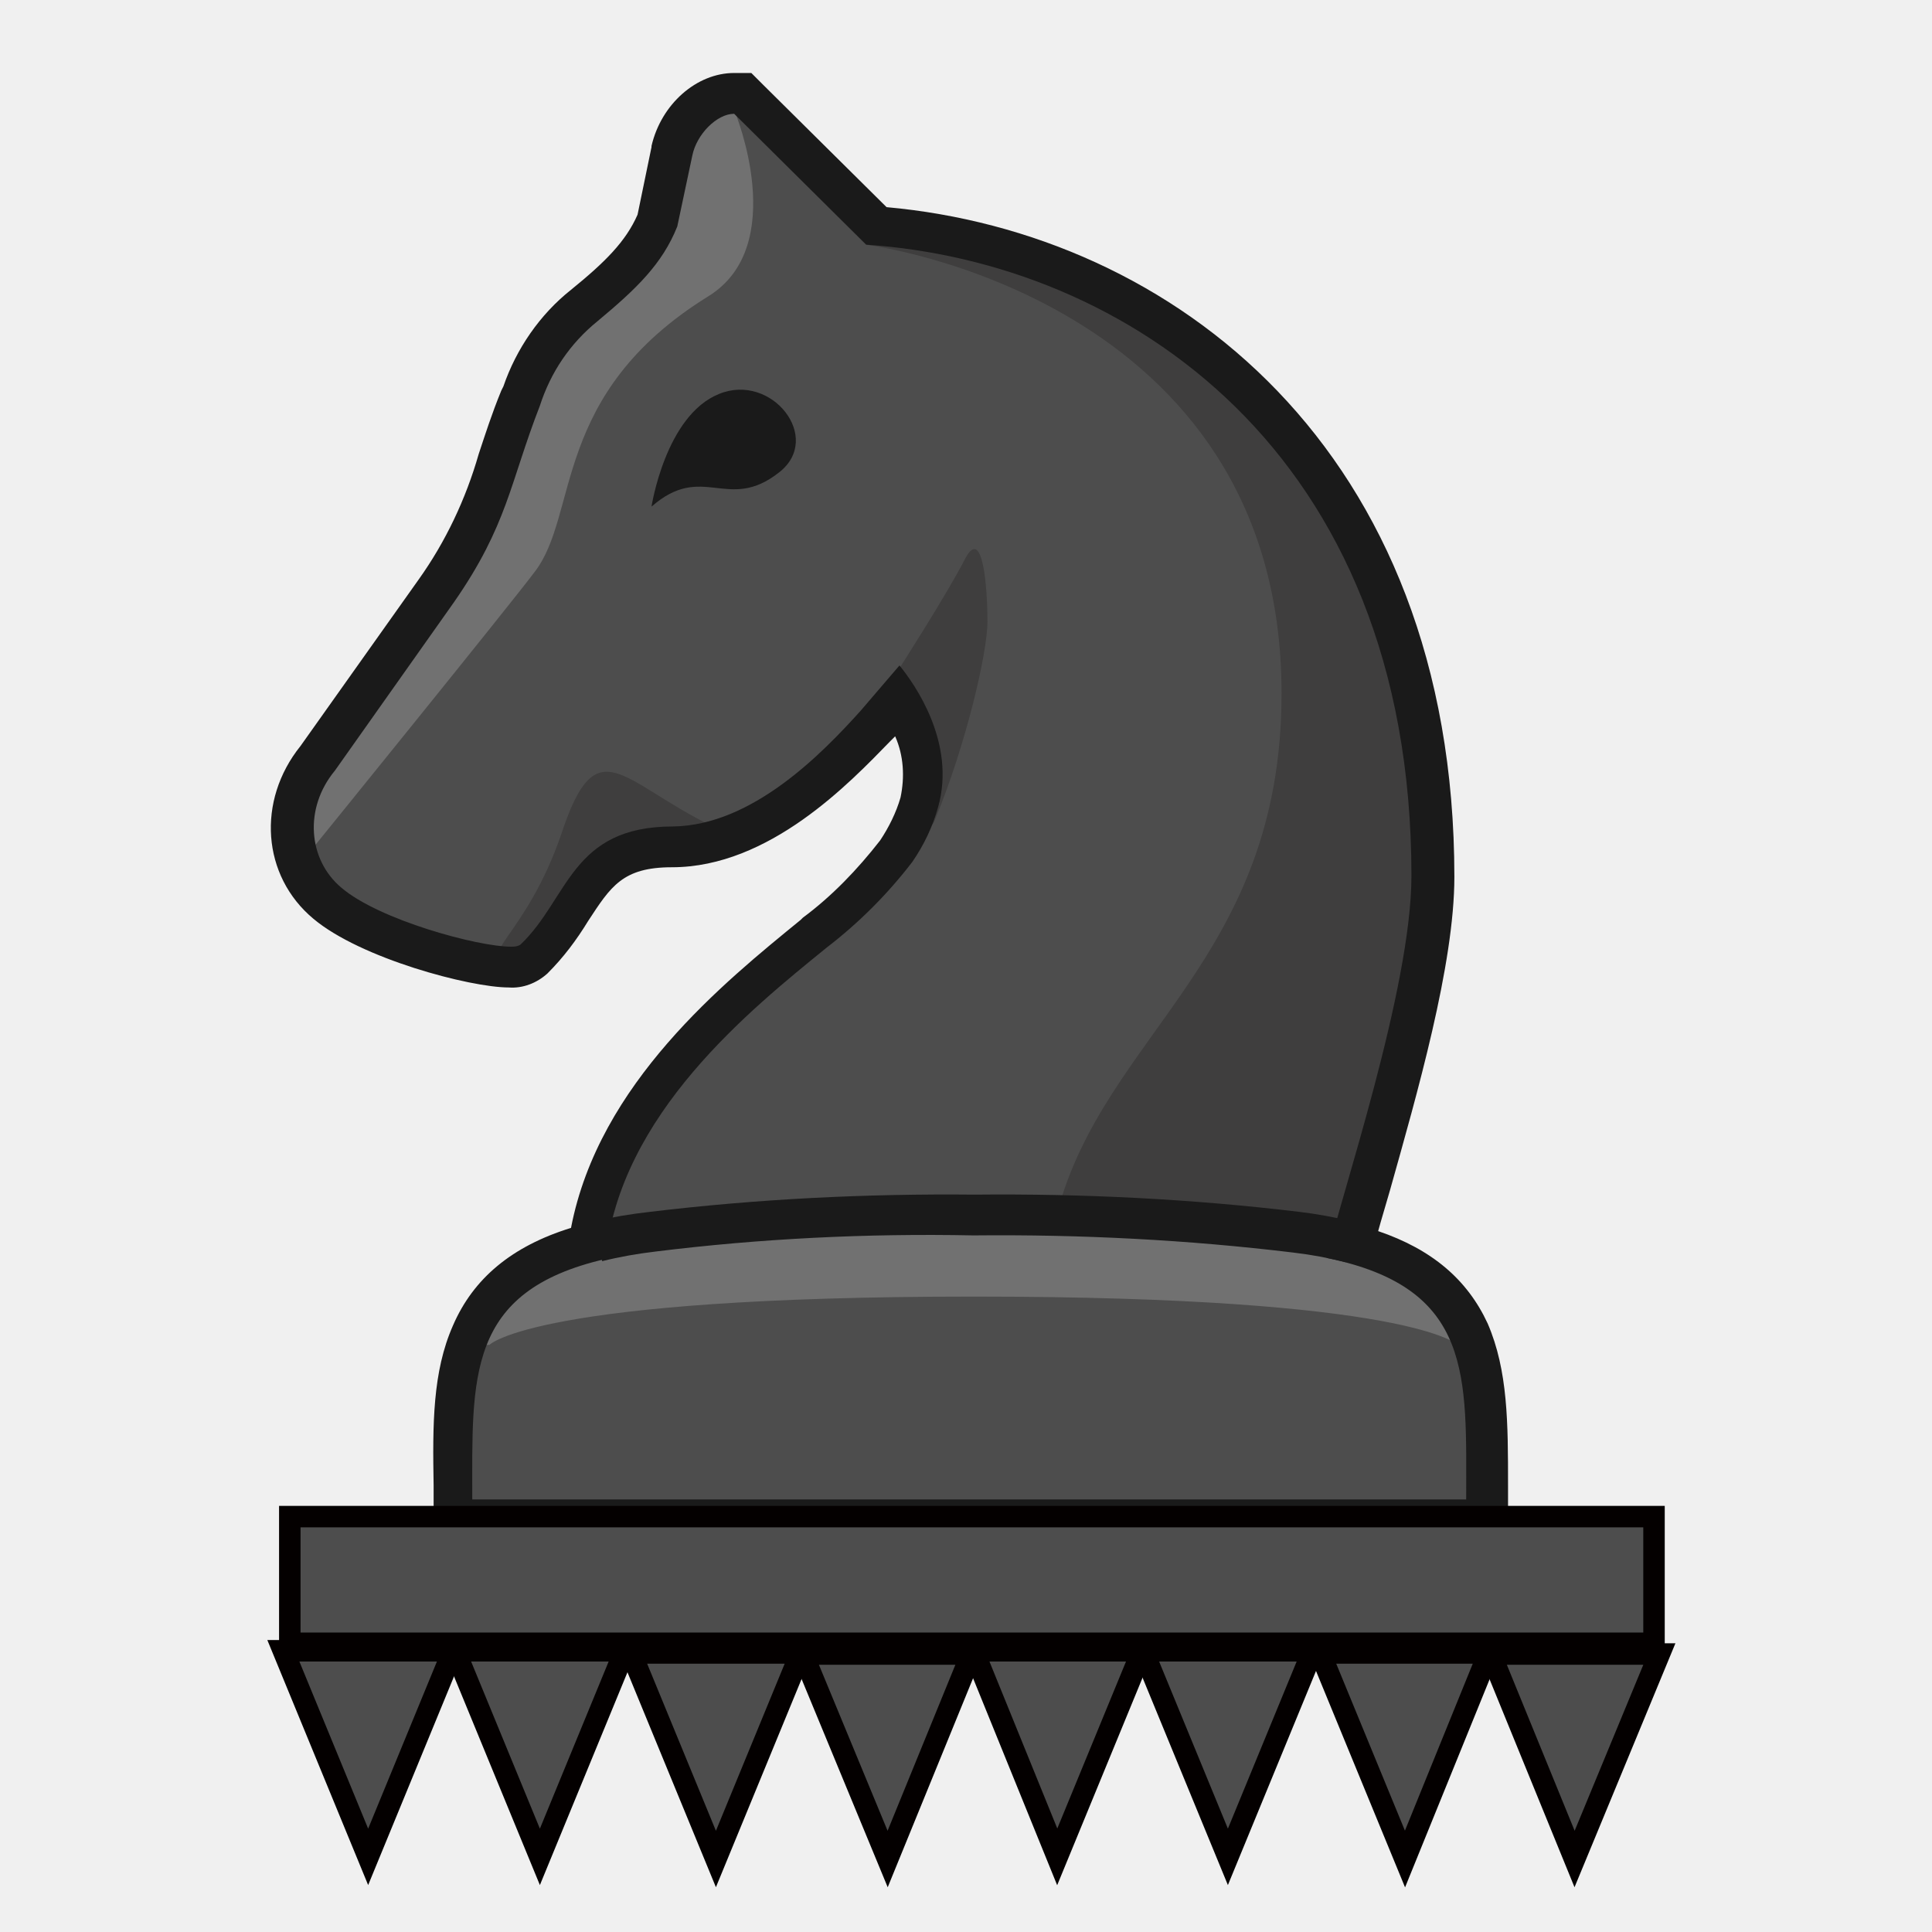
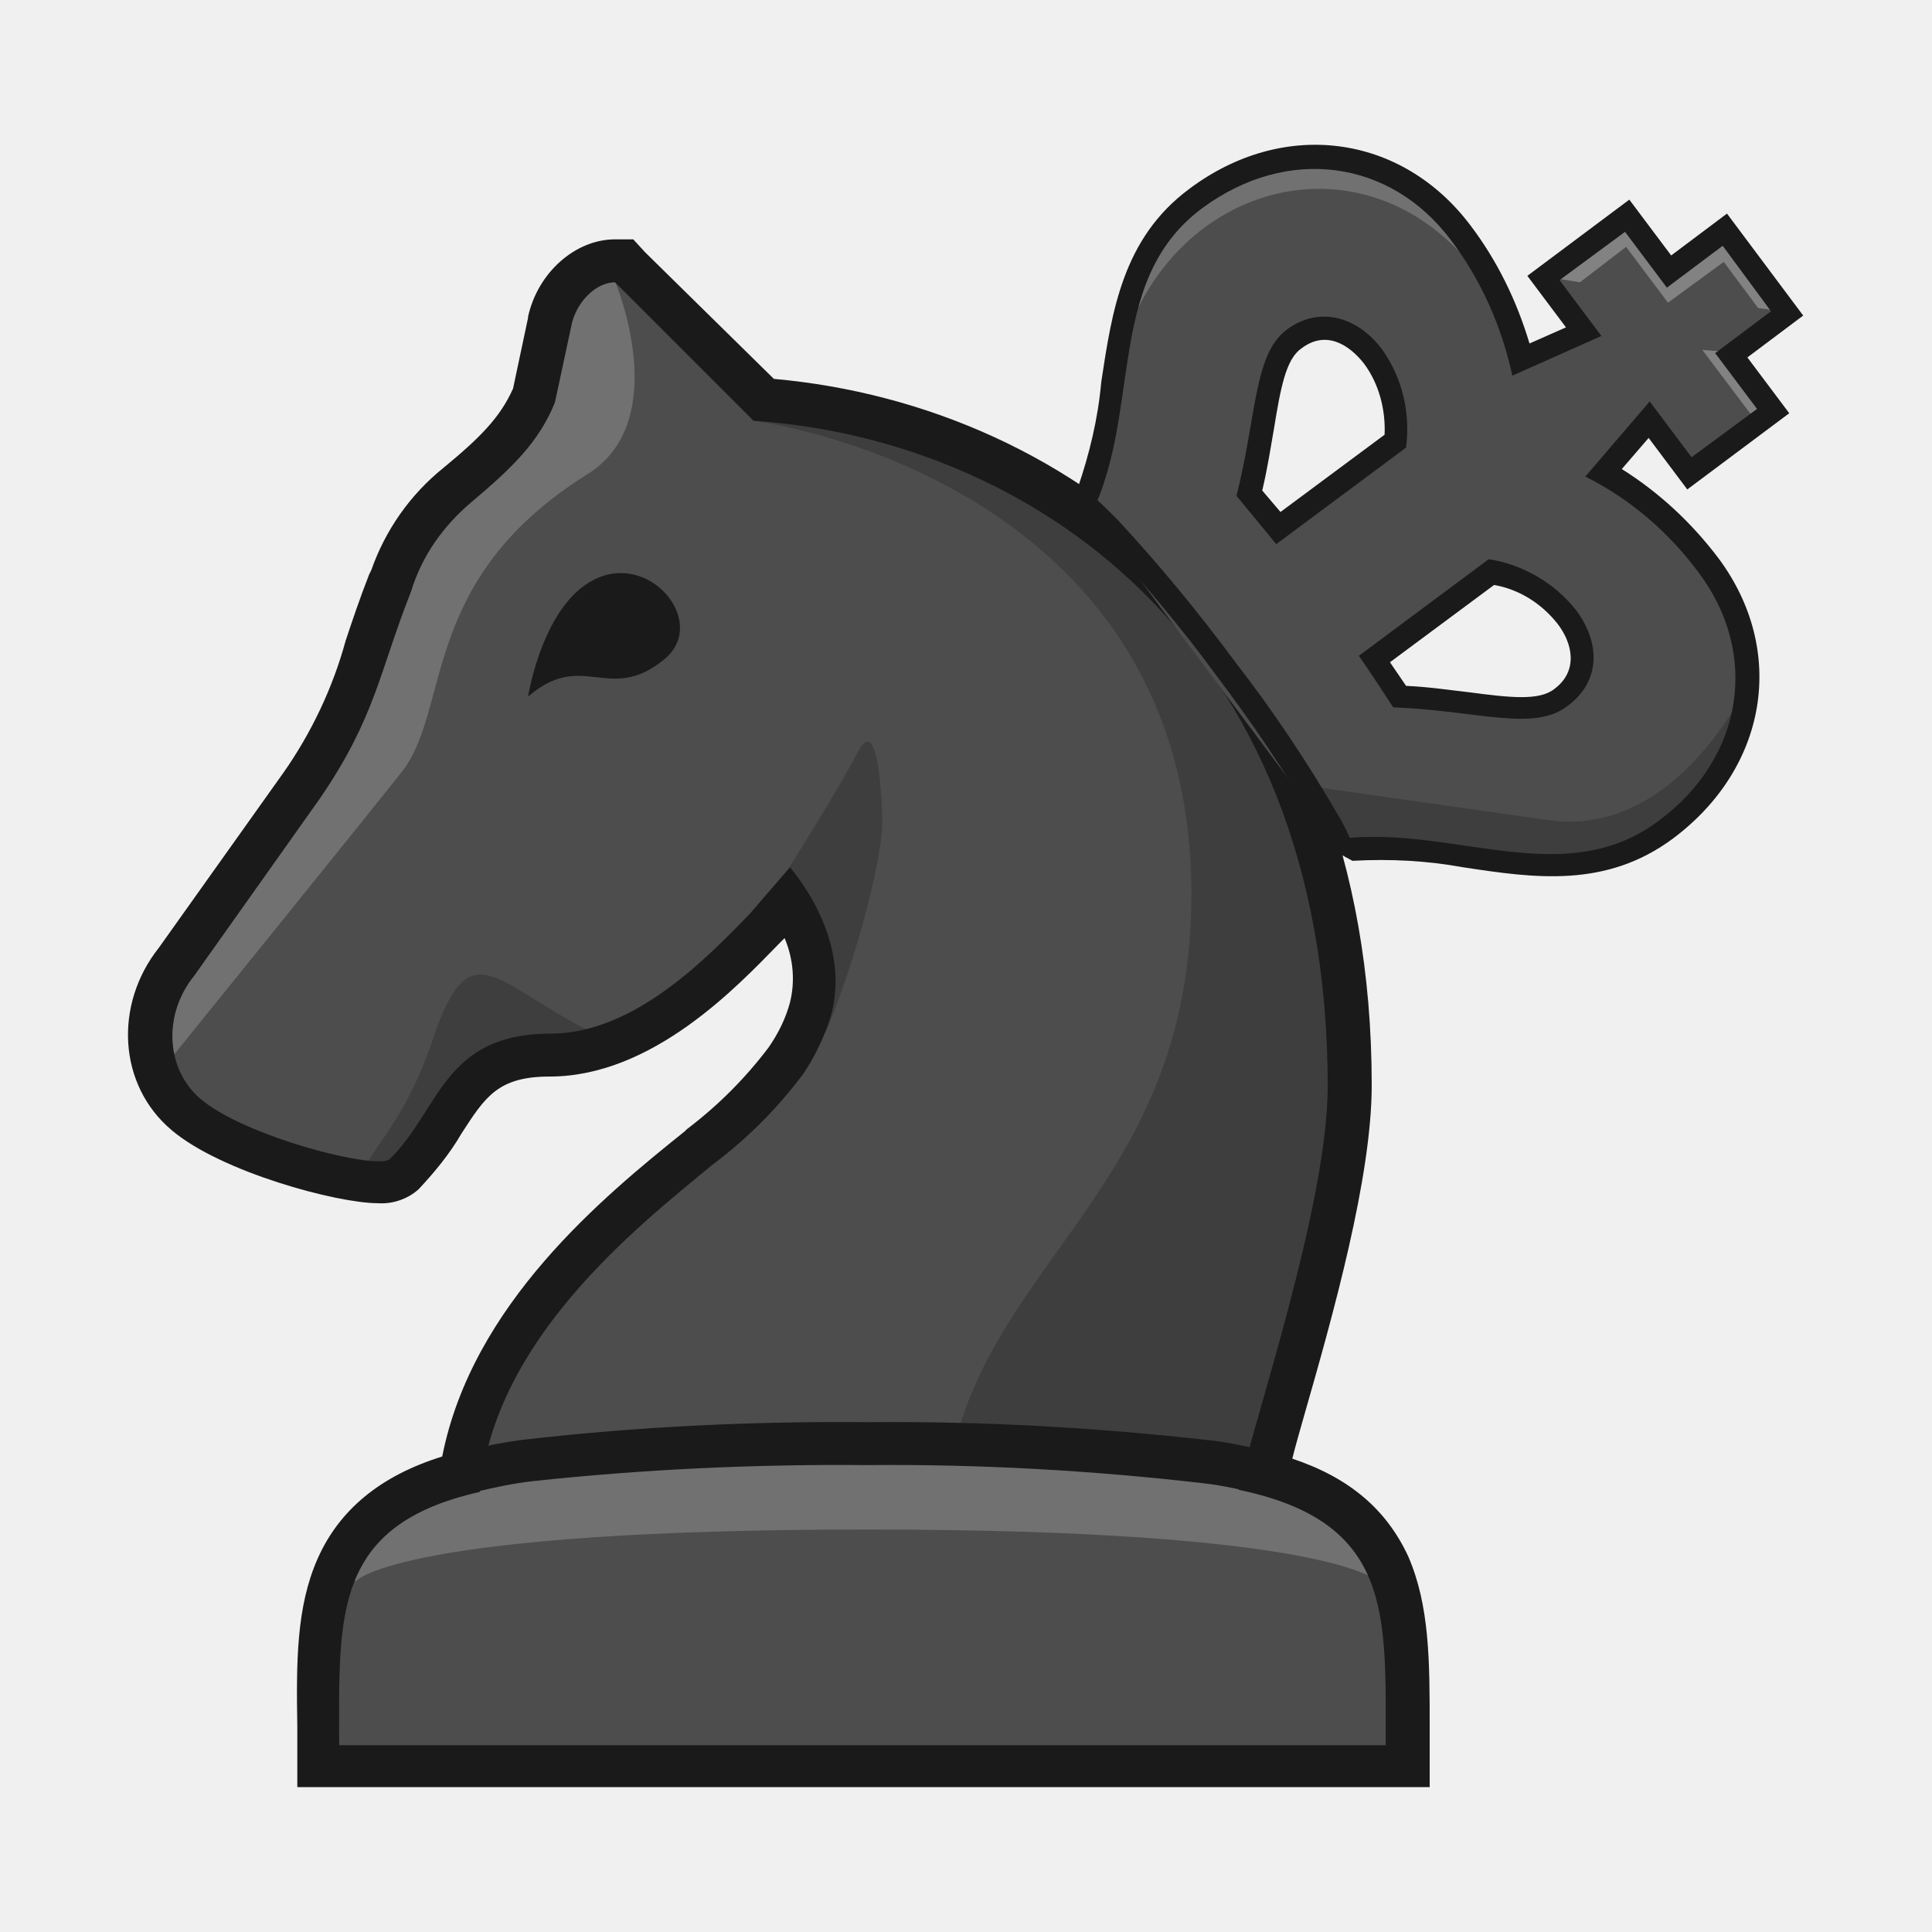
<svg xmlns="http://www.w3.org/2000/svg" version="1.1" id="Layer_1" x="0px" y="0px" viewBox="0 0 180 180" style="enable-background:new 0 0 180 180;" xml:space="preserve">
  <style type="text/css">
  .st0{fill:#4d4d4d;}
  .st1{opacity:0.2;fill:#FFFFFF;enable-background:new    ;}
  .st2{opacity:0.2;}
  .st3{fill:#FFFFFF;}
  .st4{fill:#1A1A1A;}
  .st5{opacity:0.2;fill:#040000;enable-background:new    ;}
-   .st6{fill:#4d4d4d;stroke:#040000;stroke-width:2;stroke-miterlimit:10;}
+   .st6{opacity:0.3;fill:#FFFFFF;enable-background:new    ;}
</style>
  <g id="Layer_2">
    <g id="Layer_1-2">
-       <path class="st0" d="M69.2,8.7h-0.8c-2.6,0-5.2,2.4-5.8,5.4l-1.4,6.5c-1.3,3-3.4,5.1-6.8,7.9c-2.6,2.2-4.6,5-5.7,8.2l-0.2,0.4       c-0.9,2.2-1.5,4.1-2,5.8c-1.3,4.4-3.2,8.5-5.8,12.2L29.6,70.6c-3.4,4.3-3.1,10.2,0.9,13.5c3.9,3.3,13.7,6,17,6       c0.8,0.1,1.7-0.2,2.3-0.8c1.4-1.4,2.5-2.9,3.5-4.6c2.2-3.4,3.8-5.9,9.4-5.9c8.3,0.1,15.4-7.5,18.9-11.1l0,0l2.1-2.4       c1.4,2.2,3,5.8,1.9,9.6c-0.5,1.6-1.2,3.2-2.2,4.5c-2.2,2.9-4.7,5.4-7.6,7.6l-0.2,0.2c-7.1,5.8-19,15.3-20.9,28.7       c-12.6,3.5-12.6,12.3-12.6,22.4v3.4h96.4v-3.4c0-10.1,0.1-19-12.6-22.4c0.4-1.5,0.9-3.5,1.6-5.6c2.5-8.8,5.9-20.8,5.9-28.7       c0-18.6-5.9-34.2-17-45C107,27.5,94.6,21.9,81.5,21L69.8,9.2L69.2,8.7z" />
-       <path class="st1" d="M90.7,120.8c40.9,0,45.1,4.5,45.1,4.5h0.6c-1.8-9.7-23.2-10.7-23.2-10.7H68.4c0,0-22.2,0.8-23.4,10.7h0.6       C45.6,125.3,49.8,120.8,90.7,120.8z" />
+       <path class="st0" d="M58.1,24.3h-0.8c-2.7,0-5.4,2.5-6.2,5.6l-1.5,6.9c-1.3,3.1-3.5,5.4-7.1,8.3c-2.8,2.3-4.9,5.3-6.1,8.7       l-0.2,0.4c-0.9,2.3-1.6,4.3-2.2,6.1c-1.3,4.6-3.4,8.9-6.1,12.8L16.4,89.5c-3.6,4.6-3.2,10.8,0.9,14.3s14.4,6.3,17.9,6.3       c0.9,0.1,1.7-0.2,2.4-0.8c1.4-1.5,2.7-3.1,3.7-4.8c2.3-3.6,4-6.2,9.9-6.2c8.7,0,16.3-8,19.9-11.8l0,0l2.2-2.5       c1.5,2.3,3.1,6.1,2,10.1c-0.5,1.7-1.3,3.3-2.3,4.8c-2.3,3-5,5.7-8,8l-0.2,0.2c-7.5,6.1-20,16.2-22.1,30.3       c-13.3,3.6-13.3,12.9-13.3,23.6v3.6h101.6v-3.6c0-10.7,0.1-20-13.3-23.6c0.4-1.6,1-3.6,1.6-5.9c2.6-9.2,6.2-21.9,6.2-30.2       c0-19.6-6.2-36-17.9-47.5c-9.9-9.6-23-15.4-36.8-16.4L58.7,24.9L58.1,24.3z" />
+       <path class="st1" d="M80.8,142.5c43.1,0,47.5,4.8,47.5,4.8h0.6c-1.9-10.2-24.5-11.3-24.5-11.3H57.3c0,0-23.4,0.8-24.7,11.3h0.6       C33.2,147.2,37.7,142.5,80.8,142.5z" />
      <g class="st2">
-         <path class="st3" d="M66,27.6c7.6-4.7,2.5-17.1,2.5-17.1c-2.3,0-4.3,1.6-4.7,3.8l-1.4,6.5c-1.3,3.2-3.5,5.4-7.1,8.3         c-2.5,2-4.4,4.8-5.5,7.8l-0.2,0.4c-0.8,2.1-1.4,4-2,5.7c-1.3,4.4-3.3,8.6-5.9,12.4l-11,15.6c-0.1,0.1-0.3,0.3-0.4,0.4         c-2.1,1.9-2.5,5-0.9,7.3c0,0,18-22.2,20.4-25.4C54,47.9,51.3,36.7,66,27.6z" />
+         <path class="st3" d="M54.7,44.2c8.1-5,2.6-18,2.6-18c-2.4,0-4.5,1.6-5,4l-1.5,6.9c-1.4,3.4-3.7,5.7-7.5,8.8         c-2.7,2.2-4.7,5-5.8,8.3l-0.2,0.4c-0.9,2.3-1.5,4.2-2.1,6c-1.3,4.7-3.4,9.1-6.2,13.1L17.5,90.2c-0.1,0.2-0.3,0.3-0.4,0.5         c-2.2,2-2.6,5.3-1,7.7c0,0,19-23.5,21.5-26.7C42,65.7,39.2,53.9,54.7,44.2z" />
      </g>
-       <path class="st4" d="M67,36.7c-5,2-6.3,10.5-6.3,10.5c4.8-4.2,7.1,0.6,11.9-3.2C76.7,40.8,71.9,34.7,67,36.7z" />
-       <path class="st5" d="M89.9,52.1c-1.7,3.3-6,10-6,10s-0.4,1.4-1,3.3c0,0,2-0.2,2.3,6.1c0.1,1.6,0.9,7.4,1.9,4.9       C90,69.4,92,60.8,92,57.9C92,55,91.6,48.8,89.9,52.1z" />
-       <path class="st5" d="M80.7,22.8c0,0,38.7,4.8,38.7,41.8c0,24.8-16.5,31.7-20.9,48.4c0,0,18.3,0.1,26.5,4c0,0,8.7-23.6,8.7-37.5       C133.7,65.2,122.8,21.7,80.7,22.8z" />
-       <path class="st5" d="M66.4,77c-8.6-4.2-10.8-9.3-14.1,0.7C49,87.3,44.2,89,47.4,90s7.3-10,10.2-10.2S69.6,78.5,66.4,77z" />
-       <path class="st4" d="M68.4,10.6l12.3,12.2c24,1.6,50.8,19.1,50.8,58.8c0,10.5-6.6,29.9-7.9,35.6c13.7,2.8,13,11,13,22.5H44       c0-11.4-0.6-19.4,12.4-22.4c1.3-13.5,13.6-23.3,20.6-29c3-2.3,5.7-5,8-8c1.1-1.6,1.9-3.3,2.4-5.1c1.7-6-2.2-11.5-3.6-13.2       l-3.6,4.2C76.6,70.2,70.1,76.9,62.7,77C53.2,77,53,83.7,48.5,88c-0.3,0.2-0.6,0.2-0.9,0.2c-3.1,0-12.3-2.5-15.8-5.5       c-3.1-2.6-3.5-7.4-0.6-10.9l11.1-15.7c5-7.2,5.2-11.1,8-18.3c1-3.1,2.8-5.8,5.4-7.9c3.6-3,6-5.3,7.4-8.8l1.4-6.6       C64.9,12.5,66.8,10.6,68.4,10.6 M70,6.8h-1.6c-3.5,0-6.8,2.9-7.7,6.8v0.1L59.4,20c-1.1,2.5-3,4.4-6.2,7c-2.9,2.3-5.1,5.5-6.3,9       l-0.2,0.4c-0.9,2.2-1.5,4.1-2.1,5.9c-1.2,4.2-3.1,8.2-5.6,11.7l-11,15.5c-4.1,5.1-3.6,12.1,1.2,16.1c4.4,3.7,14.6,6.4,18.2,6.4       c1.3,0.1,2.6-0.4,3.6-1.3c1.5-1.5,2.7-3.1,3.8-4.9c2.1-3.2,3.2-5,7.8-5c9.1,0,16.6-7.9,20.3-11.7l0.1-0.1l0.1-0.1l0.3-0.3       c0.8,1.8,0.9,3.8,0.5,5.7c-0.4,1.4-1.1,2.8-1.9,4c-2.1,2.7-4.5,5.2-7.2,7.2l-0.2,0.2c-7.1,5.8-18.8,15.2-21.4,28.7       c-5.5,1.7-9.1,4.7-11,9.1c-1.9,4.3-1.9,9.2-1.8,14.9v5.3h100.1v-5.3c0-5.8,0-10.7-1.9-15.1c-1.9-4.1-5.2-6.9-10.2-8.6       c0.3-1.1,0.7-2.4,1.1-3.8c2.5-8.9,6-21,6-29.2c0-39.9-26.3-60-52.9-62.4L71.1,7.9L70,6.8L70,6.8z" />
-       <path class="st4" d="M90.7,115.1c9.9-0.1,19.9,0.4,29.8,1.6c1.7,0.2,3.3,0.5,4.9,0.9l0.6-3.8c-1.7-0.4-3.3-0.7-5-0.9       c-10-1.2-20.1-1.7-30.2-1.6l0,0c-10.1-0.1-20.2,0.4-30.2,1.6c-1.8,0.2-3.6,0.5-5.3,0.9l0.8,3.7c1.6-0.4,3.3-0.7,5-0.9       C70.8,115.4,80.7,114.9,90.7,115.1z" />
-       <rect x="27" y="141.3" class="st6" width="127.1" height="11.8" />
-       <polygon class="st6" points="34.3,173 42.2,153.8 26.4,153.8     " />
-       <polygon class="st6" points="50.3,173 58.2,153.8 42.4,153.8     " />
-       <polygon class="st6" points="66.7,173.2 74.6,154 58.8,154     " />
-       <polygon class="st6" points="82.7,173.2 90.5,154.1 74.8,154.1     " />
-       <polygon class="st6" points="98.5,173 106.4,153.8 90.7,153.8     " />
-       <polygon class="st6" points="114.4,173 122.3,153.8 106.5,153.8     " />
-       <polygon class="st6" points="130.9,173.2 138.7,154 123,154     " />
-       <polygon class="st6" points="146.7,173.2 154.6,154.1 138.9,154.1     " />
+       <path class="st4" d="M55.8,53.8c-5.2,2.1-6.6,11.1-6.6,11.1c5.1-4.4,7.5,0.7,12.6-3.4C66,58.2,60.9,51.7,55.8,53.8z" />
+       <path class="st5" d="M79.9,70.1c-1.8,3.5-6.3,10.6-6.3,10.6s-0.5,1.4-1,3.5c0,0,2.1-0.2,2.5,6.4c0.1,1.7,0.9,7.8,2,5.2       c3-7.4,5.2-16.4,5.1-19.5S81.7,66.6,79.9,70.1z" />
+       <path class="st5" d="M70.2,39.2c0,0,40.8,5.1,40.8,44.1c0,26.1-17.4,33.4-22,51c0,0,19.3,0.2,27.9,4.2c0,0,9.2-24.8,9.2-39.6       C126.1,83.9,114.7,38,70.2,39.2z" />
+       <path class="st5" d="M55.2,96.2c-9.1-4.5-11.4-9.8-14.9,0.7c-3.4,10.2-8.5,11.9-5.1,13s7.8-10.5,10.8-10.6S58.6,97.9,55.2,96.2z" />
+       <path class="st4" d="M57.3,26.3l12.9,12.9c25.3,1.7,53.5,20.1,53.5,62c0,11.1-7,31.5-8.3,37.6c14.4,3,13.7,11.6,13.7,23.8H31.6       c0-12-0.7-20.5,13.1-23.6c1.4-14.2,14.4-24.5,21.7-30.5c3.2-2.4,6-5.2,8.4-8.4c1.1-1.6,2-3.5,2.6-5.4c1.8-6.4-2.3-12.1-3.8-13.9       l-3.8,4.4c-3.9,4-10.7,11.1-18.5,11.1c-10,0-10.3,7.1-15,11.7c-0.3,0.2-0.7,0.2-1,0.2c-3.3,0-12.9-2.7-16.6-5.8       c-3.2-2.7-3.6-7.8-0.6-11.5l11.7-16.5c5.2-7.6,5.5-11.7,8.5-19.3c1-3.3,3-6.1,5.6-8.3c3.8-3.2,6.3-5.6,7.8-9.3l1.5-7       C53.6,28.2,55.5,26.3,57.3,26.3 M59,22.3h-1.7c-3.7,0-7.2,3.1-8.1,7.2v0.1l-1.4,6.6c-1.2,2.7-3.1,4.6-6.5,7.4       c-3.1,2.5-5.4,5.8-6.7,9.5l-0.2,0.4c-0.9,2.3-1.6,4.4-2.2,6.2C31,64.1,29,68.3,26.4,72L14.8,88.3c-4.2,5.3-3.8,12.8,1.2,17       c4.6,3.9,15.4,6.8,19.2,6.8c1.4,0.1,2.8-0.4,3.8-1.3c1.5-1.6,2.9-3.3,4-5.2c2.2-3.4,3.4-5.3,8.2-5.3c9.6,0,17.5-8.4,21.4-12.4       l0.1-0.1l0.1-0.1l0.3-0.3c0.8,1.9,1,4,0.5,6c-0.4,1.5-1.1,2.9-2,4.2c-2.2,2.9-4.7,5.4-7.6,7.6l-0.2,0.2       c-7.6,6.1-19.8,16.1-22.6,30.3c-5.8,1.8-9.6,5-11.6,9.5s-2,9.7-1.9,15.7v5.6h105.5v-5.6c0-6.1,0-11.3-2-15.9       c-2-4.3-5.4-7.3-10.8-9.1c0.3-1.2,0.7-2.6,1.1-4c2.7-9.4,6.3-22.2,6.3-30.8c0-42.1-27.7-63.3-55.7-65.8L60.1,23.5L59,22.3L59,22.3       z" />
+       <path class="st4" d="M80.8,136.5c10.5-0.1,21,0.5,31.4,1.7c1.7,0.2,3.5,0.6,5.2,1l0.7-4c-1.8-0.4-3.5-0.8-5.3-1       c-10.6-1.2-21.2-1.8-31.9-1.7l0,0c-10.6-0.1-21.3,0.4-31.8,1.6c-1.9,0.2-3.7,0.6-5.6,1l0.8,3.9c1.7-0.4,3.5-0.8,5.3-1       C59.8,136.9,70.3,136.4,80.8,136.5z" />
+       <path class="st0" d="M162.9,65.6c0.7-4.6-0.5-9.3-3.4-13c-2.6-3.7-6.1-6.5-10.2-8.2l4.6-5.4l3.8,5l7.8-5.8l-3.9-5.2l5.2-3.9       l-5.8-7.8l-5.2,3.9l-3.9-5.1l-7.8,5.8l3.8,5l-6.5,2.9c-0.5-4.4-2.2-8.7-5-12.2c-2.7-3.8-6.8-6.3-11.4-7c-4.7-0.5-9.5,0.9-13.2,3.8       c-5.9,4.4-6.8,10.9-7.8,17.3c-0.6,3.9-1.2,7.9-2.8,11.6l23.8,31.9c3.9-0.6,8,0,11.9,0.6c6.3,0.9,12.9,1.9,18.8-2.5       C159.5,74.4,162.1,70.2,162.9,65.6z M119.2,49.5c-0.9-1.1-1.6-1.9-2.8-3.2c1.5-5.4,0.8-11.3,3.3-13.8c4.1-4.1,8.1,0.9,8.1,0.9       c2.1,2.8,2.2,8.1,2.2,8.1L119.2,49.5z M144.4,65.5c-3.1,1.7-8.6-0.6-14.2-0.8c-0.9-1.5-1.5-2.4-2.3-3.6l10.8-8       c0,0,5.1,1.6,7.1,4.4C145.9,57.5,149.4,62.7,144.4,65.5z" />
+       <polygon class="st6" points="163.8,39.5 158.6,32.6 161,32.8 165.2,38.4     " />
+       <polygon class="st6" points="163.8,28.7 160.6,24.4 155.4,28.2 151.5,23 147.2,26.3 144.1,25.8 151.9,20 155.8,25.2 161,21.3       166.8,29.1     " />
+       <path class="st1" d="M138.4,26.5c0,0-3.7-11.5-14.8-12c-15.4-0.7-17.9,14.9-17.9,14.9C111.9,15.8,129.1,12.8,138.4,26.5z" />
+       <path class="st5" d="M144.2,76.4l-22.5-3.2l3.2,6c4.3-0.4,8.7-0.2,13,0.6c7.3,1.2,12,1.7,18.8-3.3c5-3.7,5.3-7.9,5.5-11.5       C162.1,64.9,155.7,78.1,144.2,76.4z" />
+       <path class="st4" d="M127.1,33.9c1.4,1.9,2,4.3,1.9,6.6l-9.7,7.2l-1.7-2c0.5-2.1,0.8-4.1,1.1-5.8c0.6-3.7,1.1-6.4,2.5-7.4       C123.5,30.7,125.7,32.1,127.1,33.9 M128.8,32.6c-2.2-3-5.8-4.2-8.9-1.9s-2.8,8-4.7,15.5c0,0,2.9,3.5,3.7,4.5l12.1-9       C131.4,38.5,130.7,35.3,128.8,32.6L128.8,32.6z" />
+       <path class="st4" d="M113.3,62.9c3.4,4.5,6.6,9.2,9.4,14.1c0.5,0.8,0.9,1.7,1.3,2.6l2-1c-0.4-0.9-0.8-1.8-1.3-2.6       c-2.9-5-6.1-9.8-9.6-14.3l0,0c-3.4-4.6-7.1-9.1-11-13.3c-0.7-0.7-1.4-1.4-2.2-2.1l-1.5,1.6c0.8,0.6,1.5,1.3,2.1,2       C106.3,54,110,58.4,113.3,62.9z" />
+       <path class="st4" d="M136.3,80.8c6.6,1,13.3,2,19.6-2.7c8.8-6.6,10.6-17.5,4.2-26.1c-2.5-3.3-5.5-6.1-9-8.3l2.5-2.9l3.6,4.8       l9.5-7.1l-3.9-5.2l5.2-3.9l0,0l-7.1-9.5l-5.2,3.9l-3.9-5.2l-9.5,7.1l3.6,4.8l-3.4,1.5c-1.2-4-3-7.7-5.5-11       c-6.4-8.5-17.4-10-26.2-3.4c-6.2,4.6-7.2,11.4-8.2,18c-0.3,3.4-1.1,6.7-2.2,9.9l0.7,3.5c5.6-9.9,1.5-22.6,10.9-29.6       c8-5.9,17.6-4.5,23.2,3c2.8,3.7,4.7,8,5.7,12.6l8.3-3.7l-3.9-5.2l6.1-4.5l3.9,5.2l5.2-3.9L165,29l0,0l-5.2,3.9l3.9,5.2l-6.1,4.5       l-3.9-5.2l-6,7c4.2,2.1,7.8,5.2,10.6,9c5.6,7.5,4.2,17.2-3.8,23.1c-9.4,7-20.5-0.5-31.6,2l0,0l3.1,1.7       C129.6,80,133,80.2,136.3,80.8z" />
+       <path class="st4" d="M145.1,58.1c1.4,1.8,2,4.4-0.3,6.1c-1.4,1.1-4.1,0.8-7.9,0.3c-1.8-0.2-3.7-0.5-5.9-0.6l-1.5-2.2l9.7-7.2       C141.5,54.9,143.6,56.2,145.1,58.1 M146.8,56.8c-2-2.5-4.9-4.2-8.1-4.7l-12.1,9c0.8,1.1,3.2,4.8,3.2,4.8       c7.8,0.3,13.1,2.3,16.2-0.1C149.2,63.5,149.1,59.8,146.8,56.8z" />
    </g>
  </g>
</svg>
